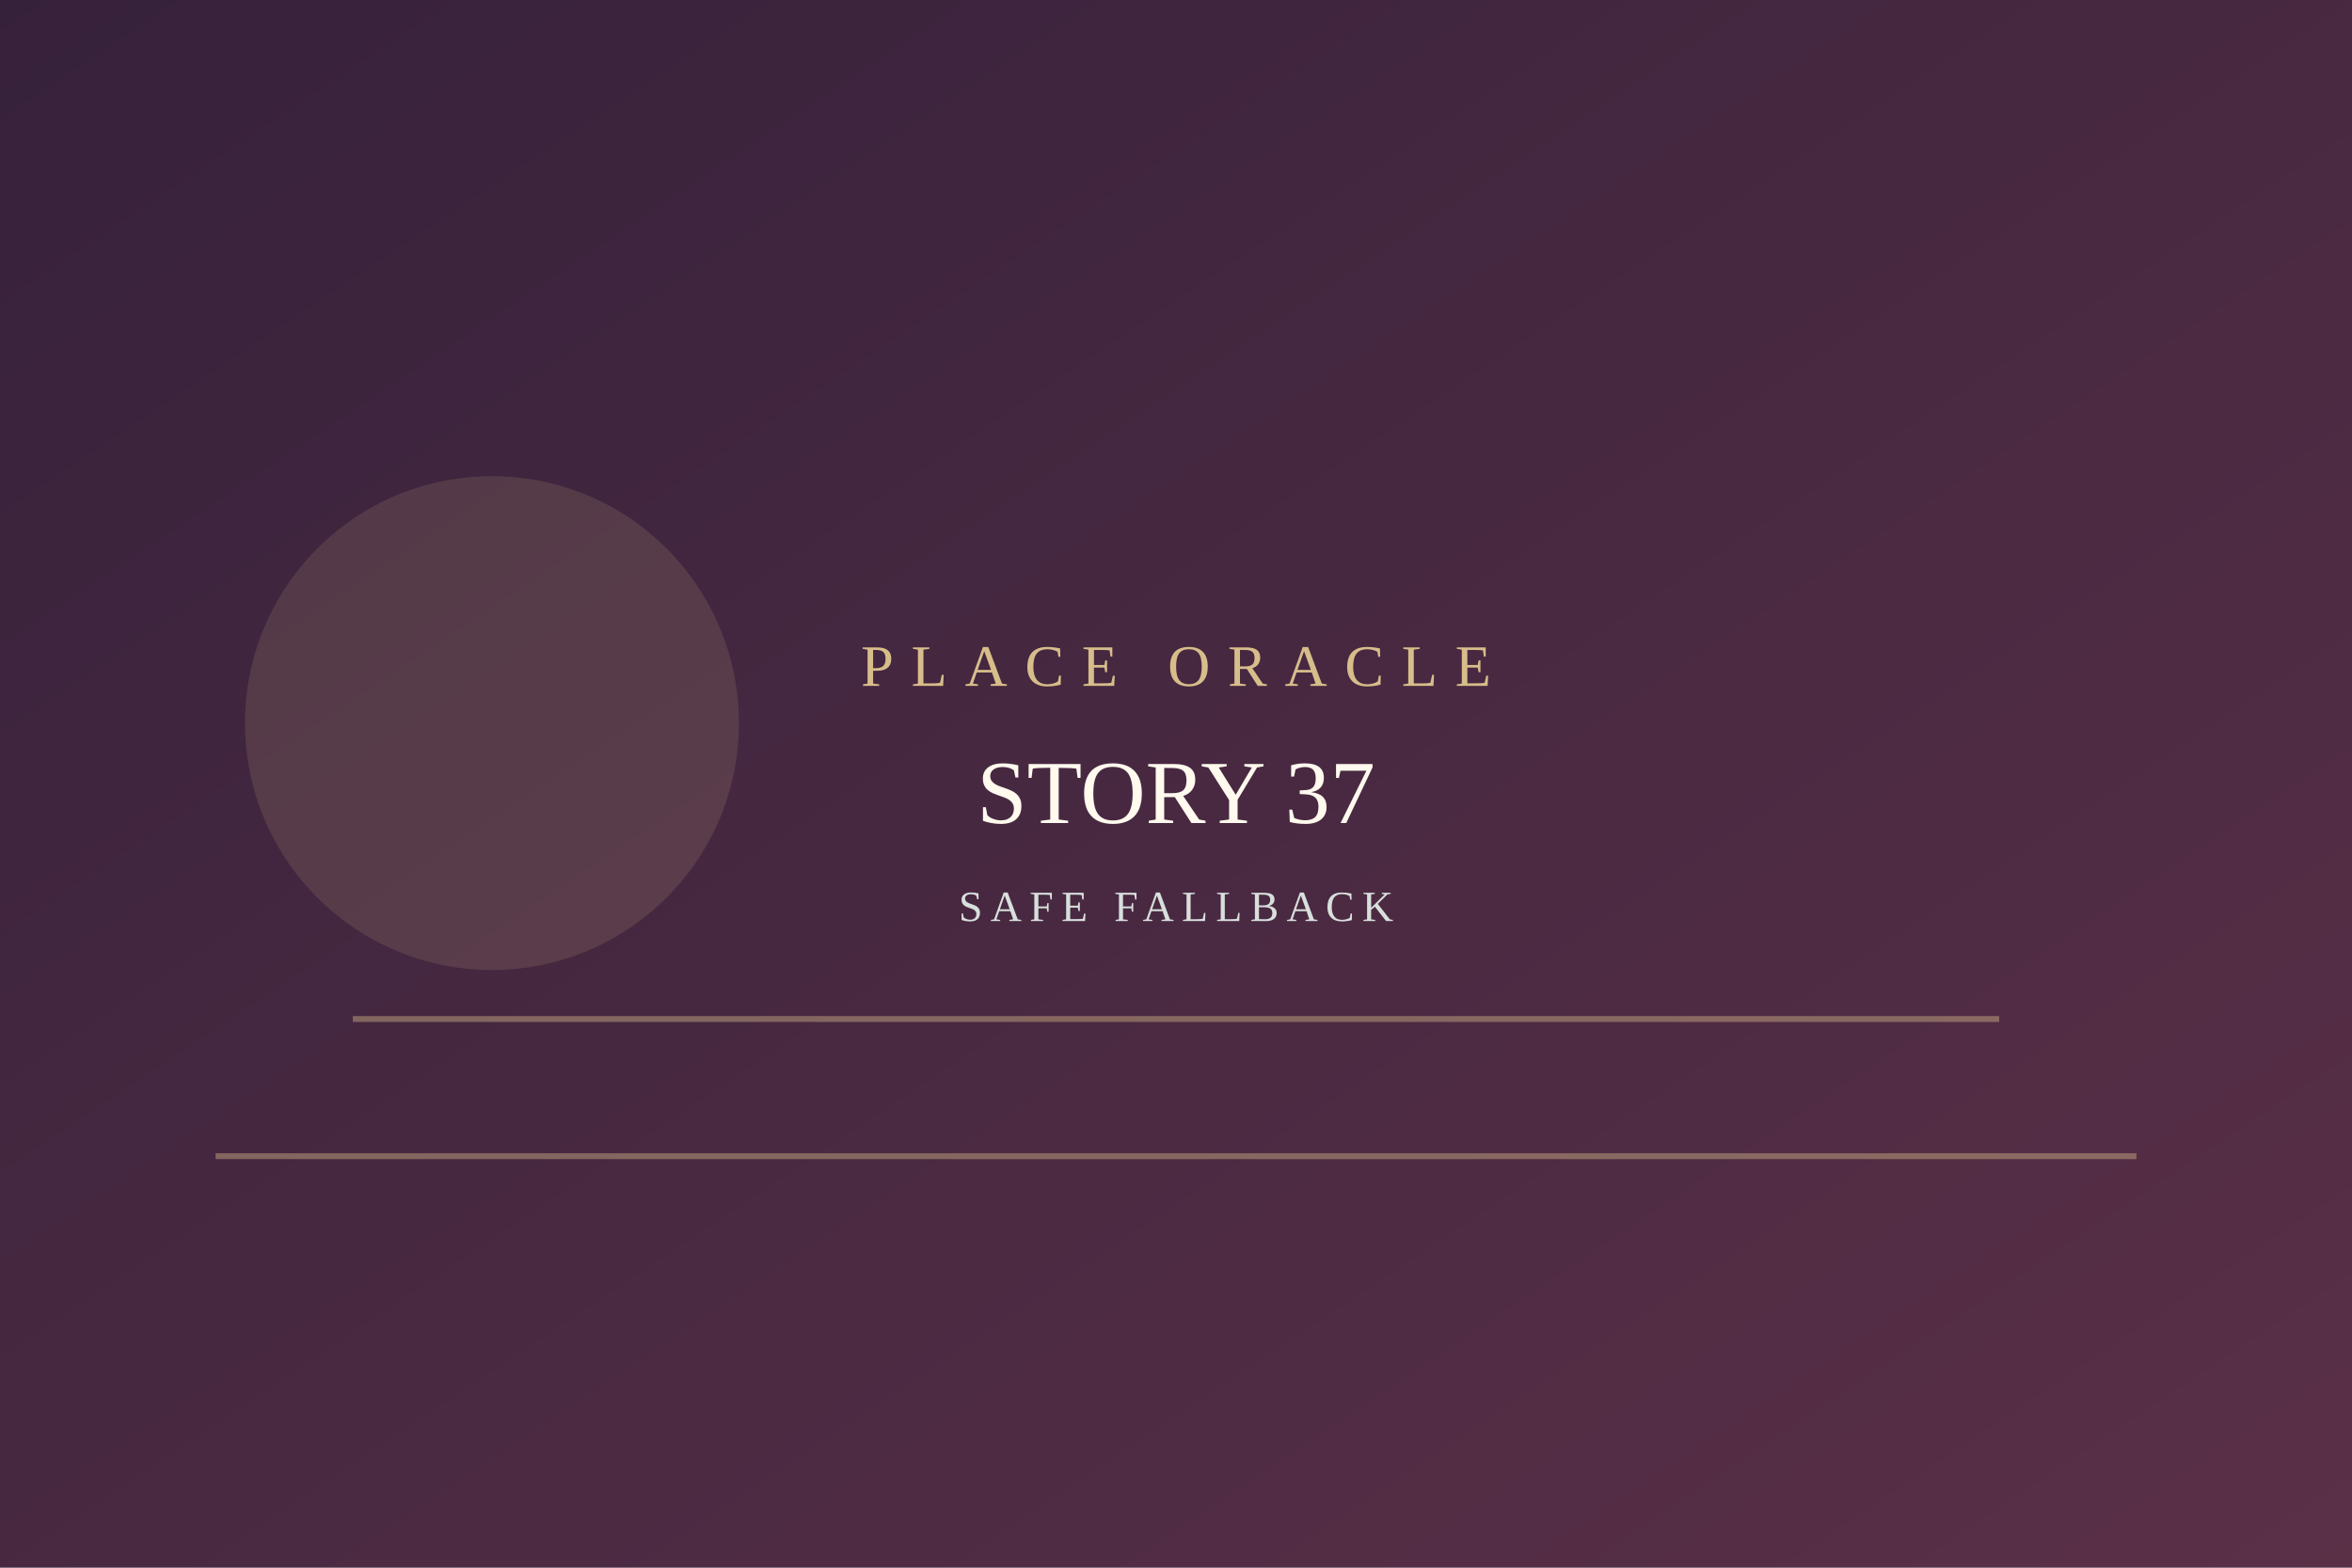
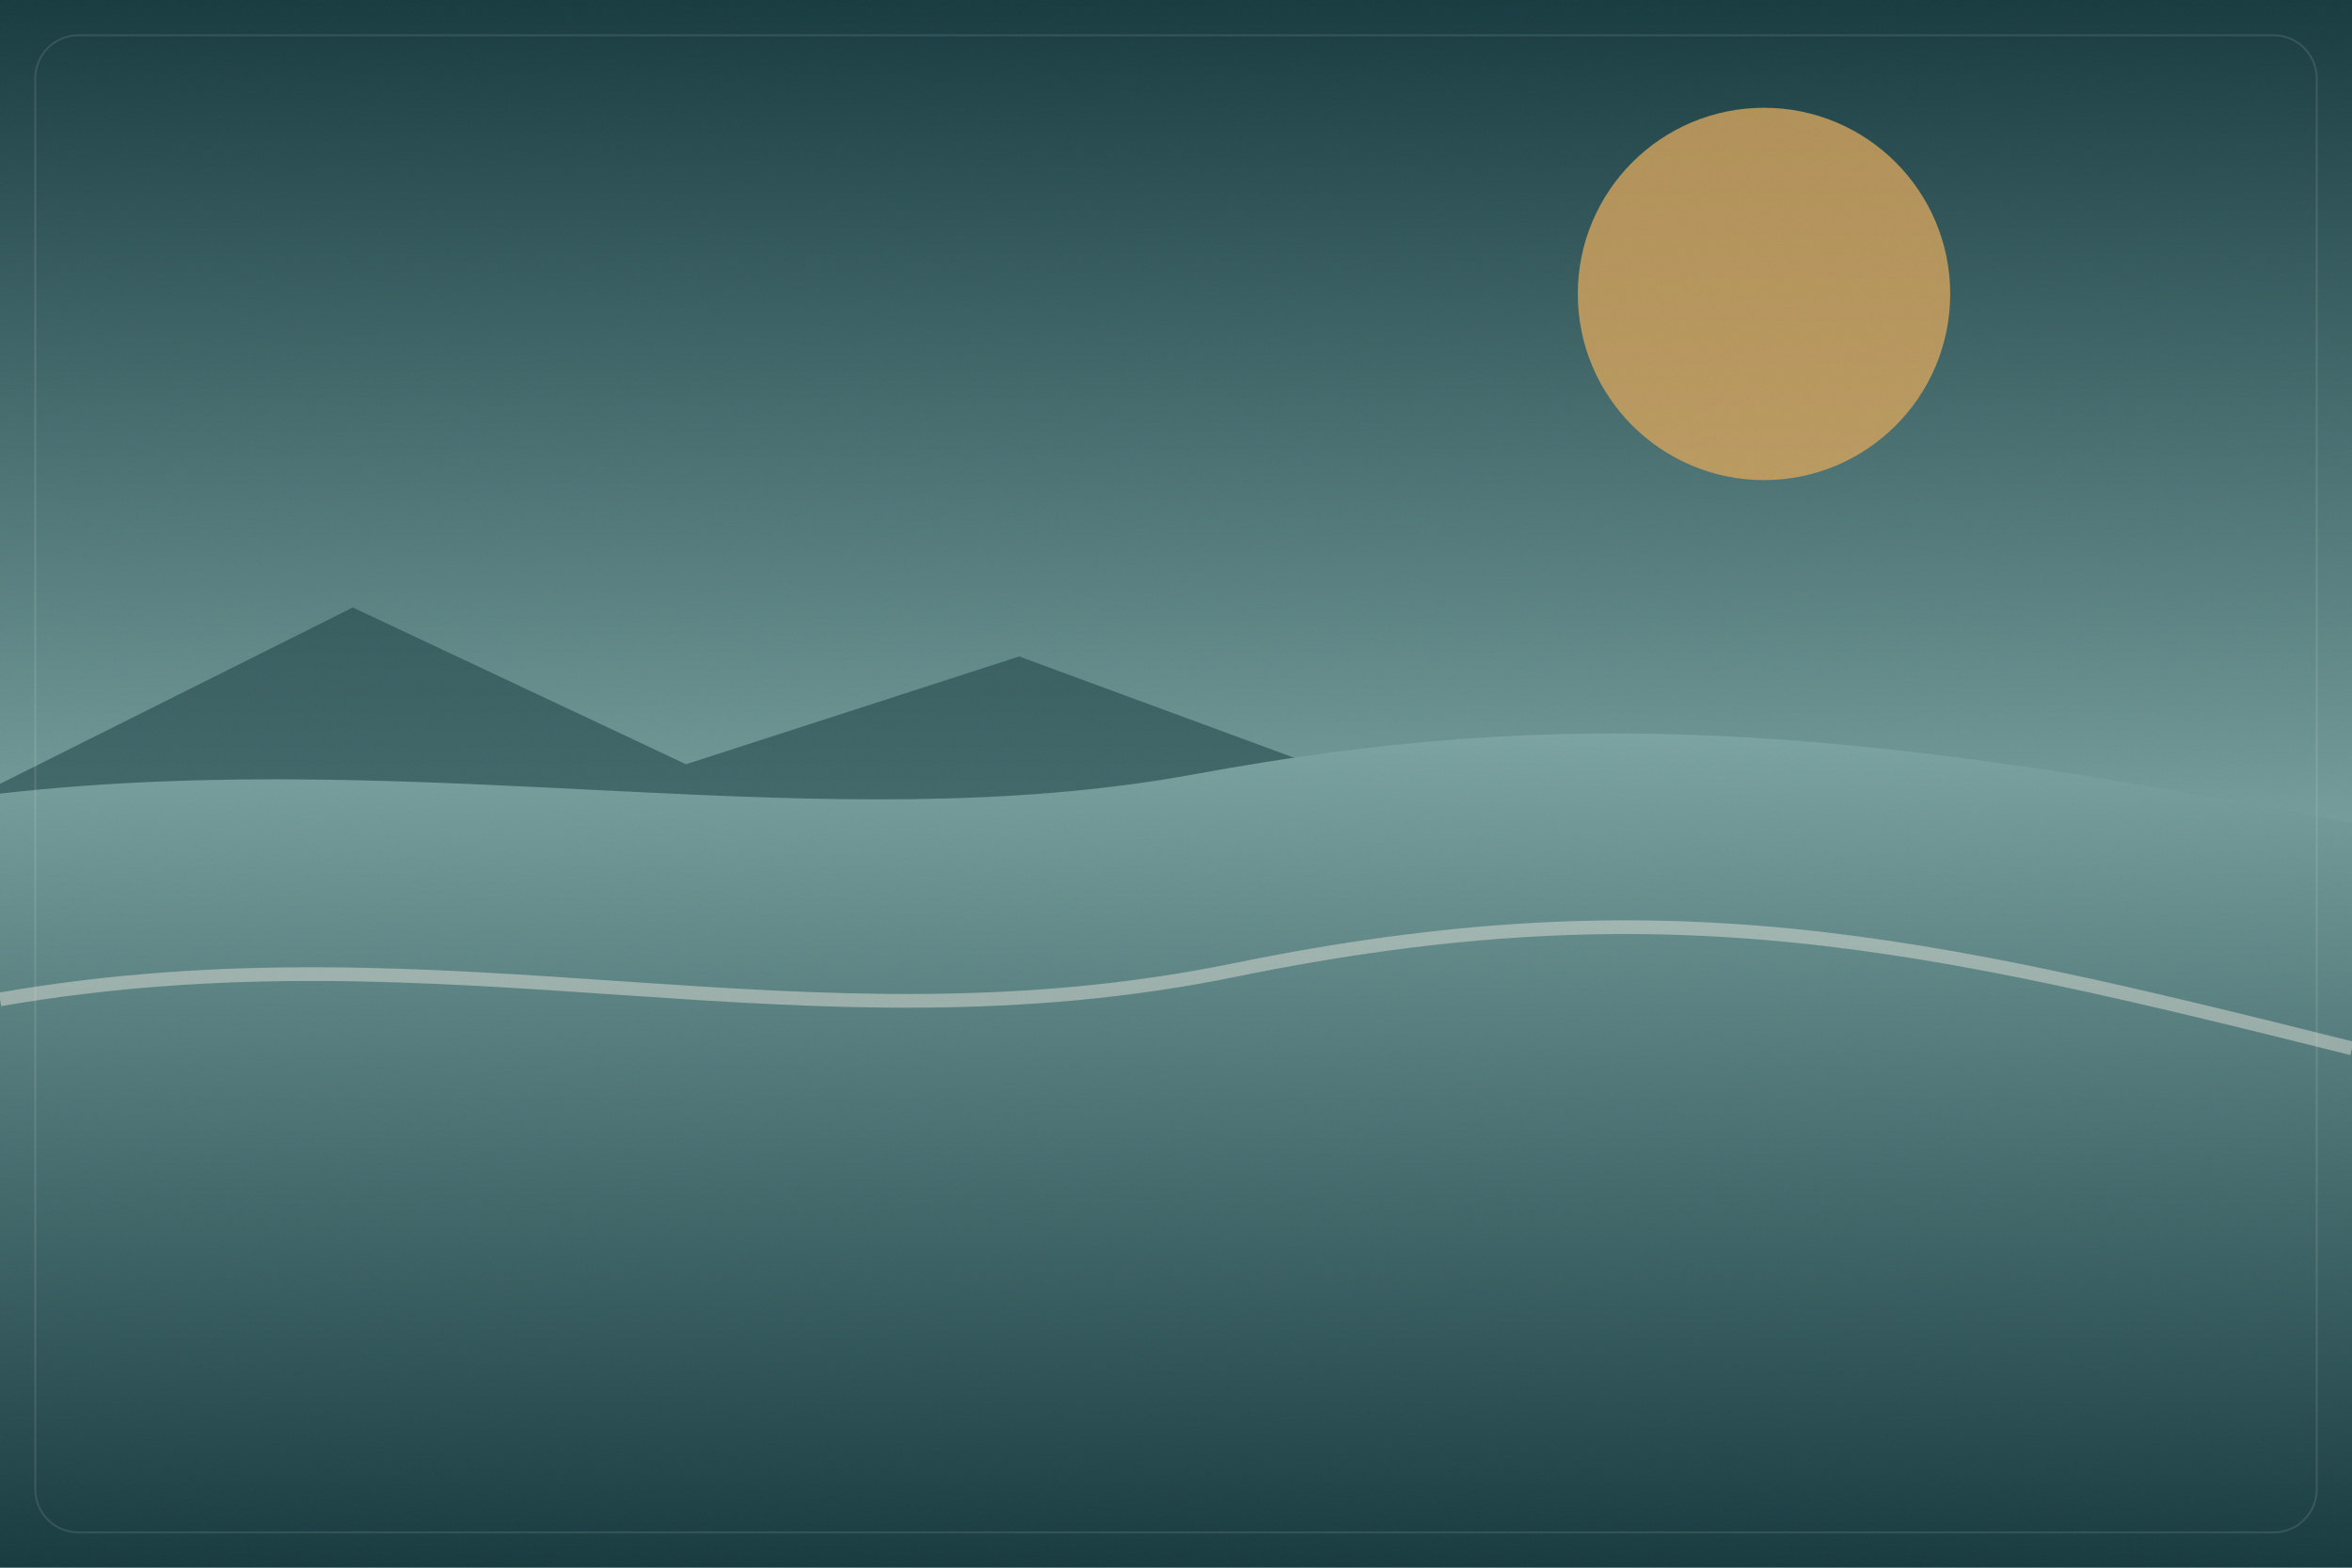
- <svg xmlns="http://www.w3.org/2000/svg" viewBox="0 0 1200 800" role="img" aria-labelledby="t d">
+ <svg xmlns="http://www.w3.org/2000/svg" viewBox="0 0 1200 800" role="img" aria-label="日差しのある海岸の波">
  <defs>
-     <linearGradient id="g" x1="0" y1="0" x2="1" y2="1">
-       <stop stop-color="hsl(289 28% 18%)" />
-       <stop offset="1" stop-color="hsl(327 30% 27%)" />
+     <linearGradient id="s" x2="0" y2="1">
+       <stop stop-color="#173b40" />
+       <stop offset=".56" stop-color="#7ba3a1" />
+       <stop offset="1" stop-color="#f6efe3" />
    </linearGradient>
+     <linearGradient id="w" x2="0" y2="1">
+       <stop stop-color="#7ba3a1" />
+       <stop offset="1" stop-color="#173b40" />
+     </linearGradient>
+     <filter id="g">
+       <feTurbulence type="fractalNoise" baseFrequency=".8" numOctaves="2" seed="37" />
+       <feComponentTransfer>
+         <feFuncA type="table" tableValues="0 .035" />
+       </feComponentTransfer>
+     </filter>
  </defs>
-   <rect width="1200" height="800" fill="url(#g)" />
-   <circle cx="251" cy="369" r="126" fill="#d7bd8a" opacity=".14" />
-   <path d="M110 590H1090M180 520H1020" stroke="#d7bd8a" stroke-width="3" opacity=".42" />
-   <text x="600" y="350" text-anchor="middle" fill="#d7bd8a" font-size="30" letter-spacing="9">PLACE ORACLE</text>
-   <text x="600" y="420" text-anchor="middle" fill="#fff9ee" font-size="46">STORY 37</text>
-   <text x="600" y="470" text-anchor="middle" fill="#d8dfdc" font-size="22" letter-spacing="4">SAFE FALLBACK</text>
+   <rect width="1200" height="800" fill="url(#s)" />
+   <circle cx="900" cy="150" r="95" fill="#d4a45c" opacity=".8" />
+   <path d="M0 400L180 310 350 390 520 335 710 405V520H0Z" fill="#173b40" opacity=".52" />
+   <path d="M0 405C220 380 420 430 610 395S940 370 1200 420V800H0Z" fill="url(#w)" />
+   <path d="M0 510C230 470 410 540 630 495S980 480 1200 535" fill="none" stroke="#f6efe3" stroke-opacity=".42" stroke-width="7" />
+   <rect width="1200" height="800" filter="url(#g)" opacity=".4" />
+   <rect x="18" y="18" width="1164" height="764" rx="22" fill="none" stroke="#f6efe3" stroke-opacity=".12" />
</svg>
